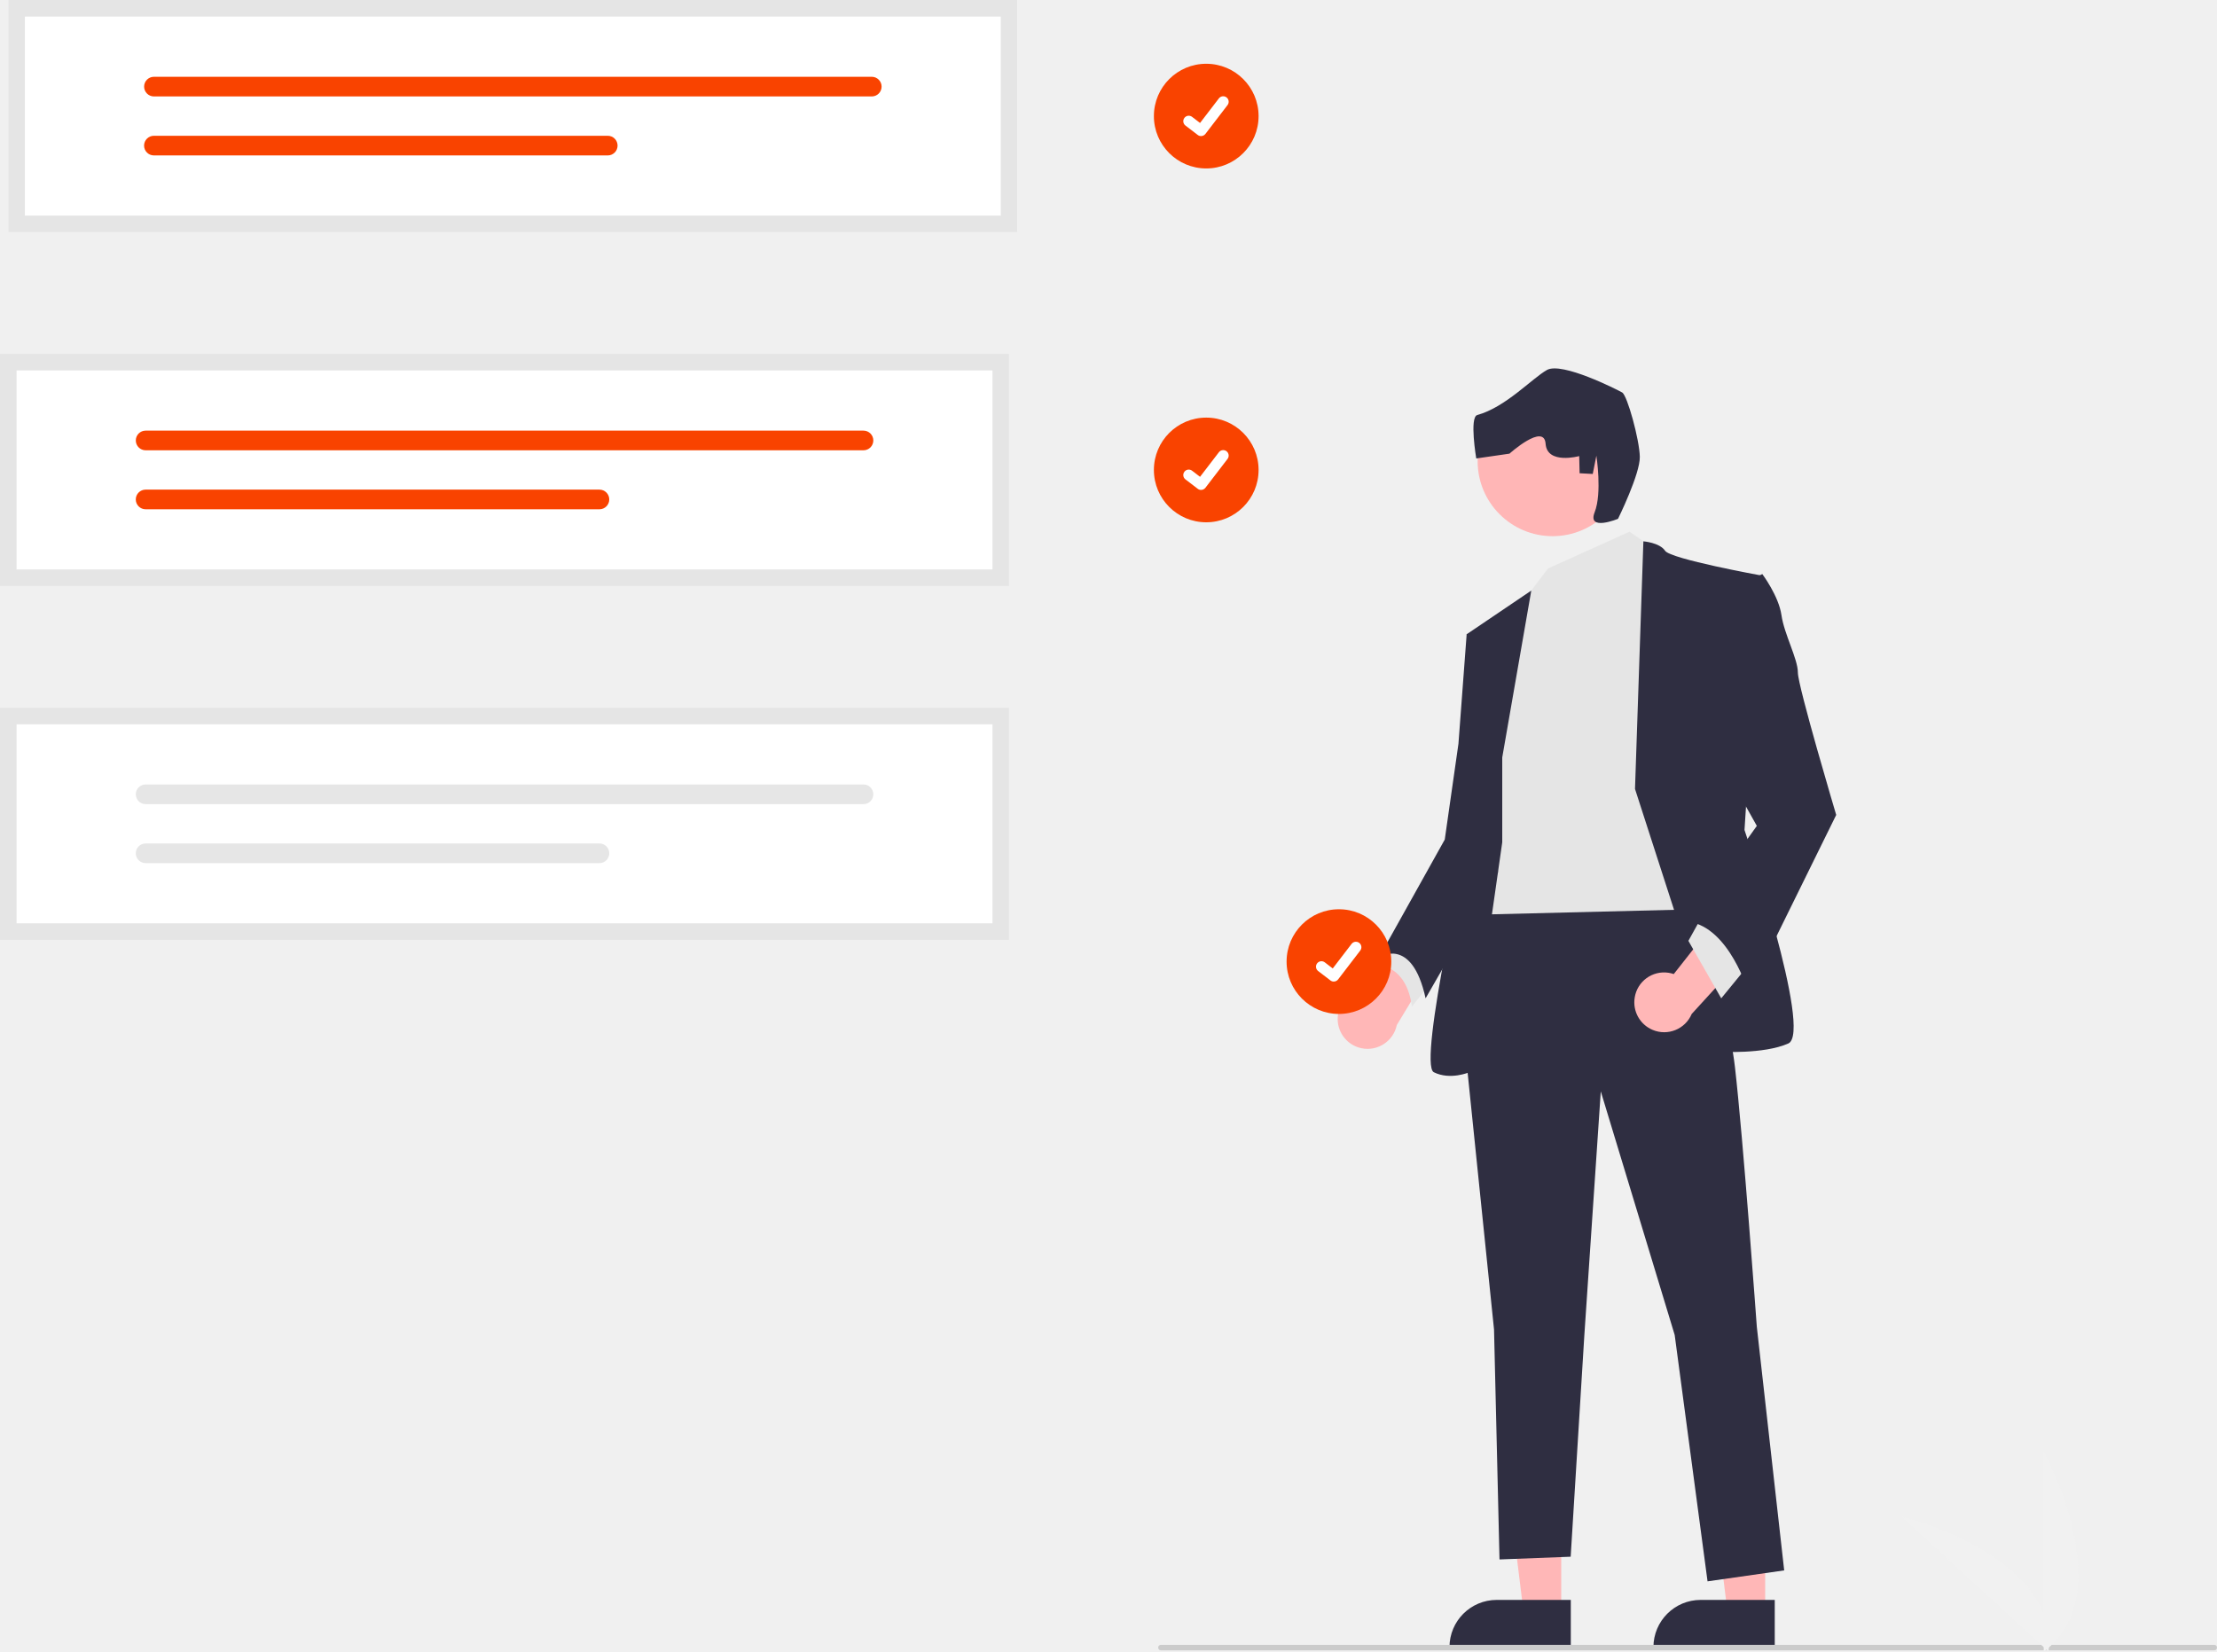
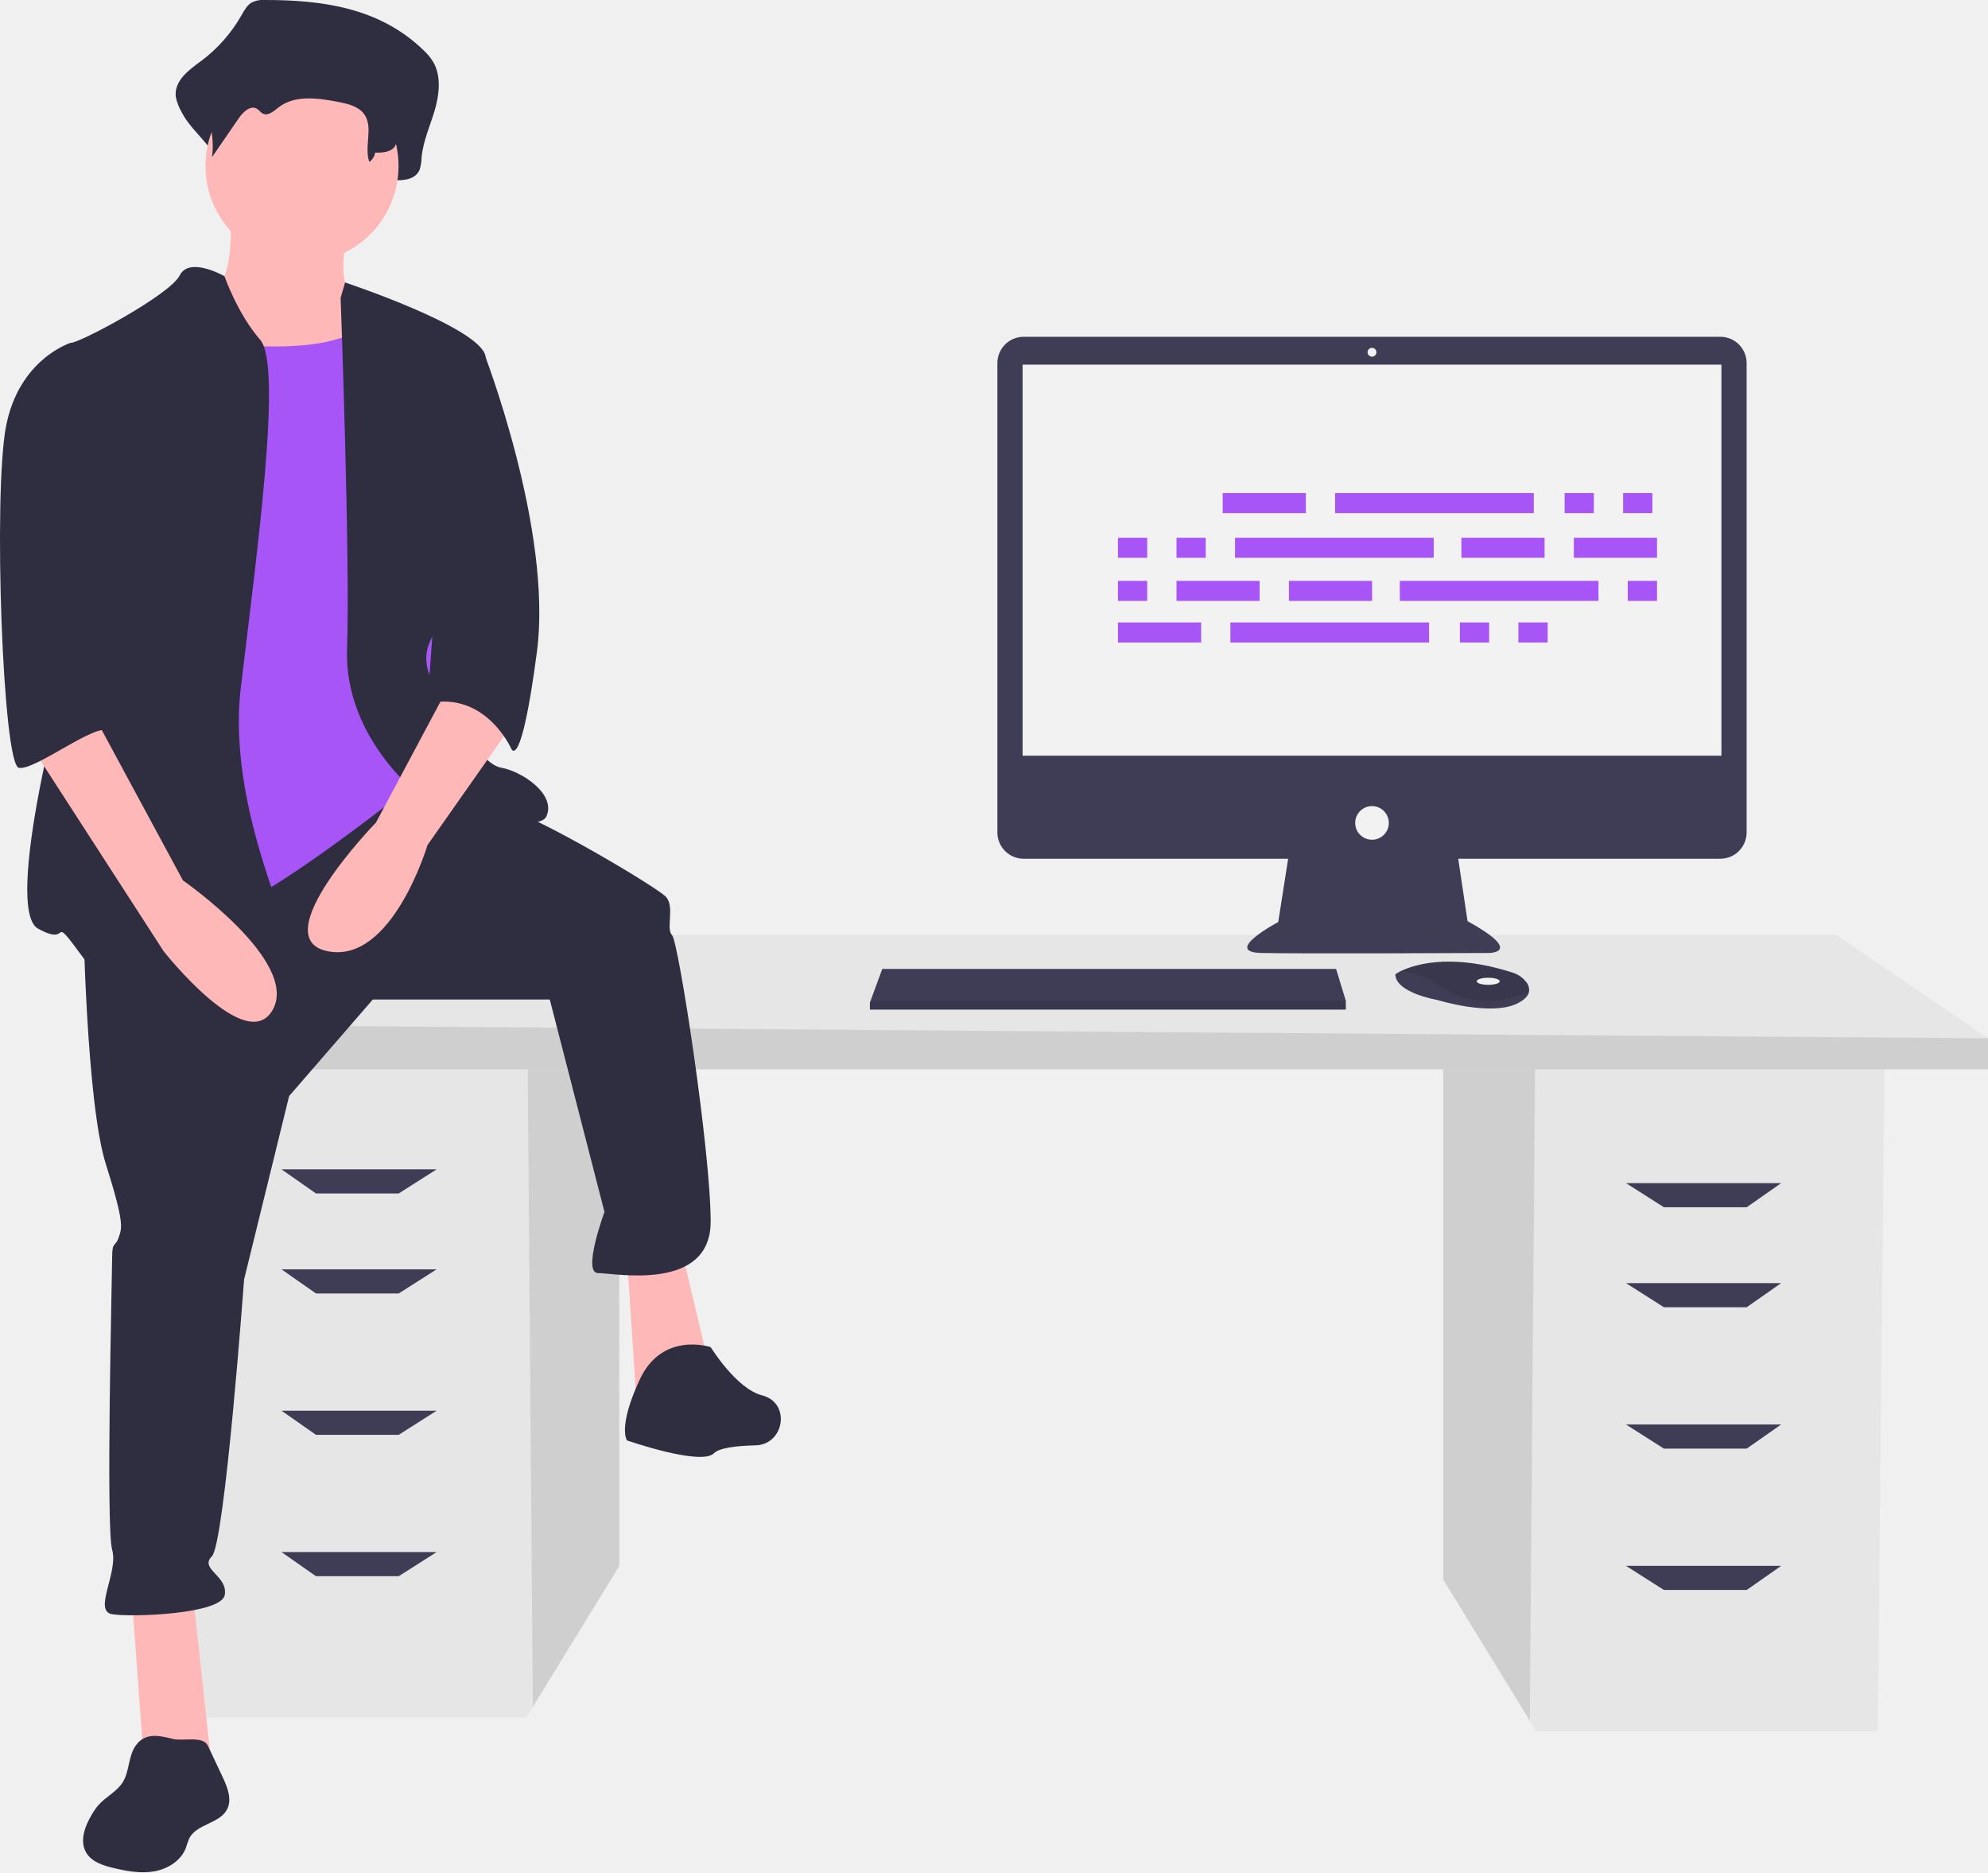
- <svg xmlns="http://www.w3.org/2000/svg" width="801.921" height="597.457" viewBox="0 0 801.921 597.457">
-   <circle id="b" cx="436.314" cy="42" r="18.934" fill="#f94300" />
-   <path id="c-145" d="M434.438,49.223c-.426,.001-.841-.137-1.181-.393l-.021-.016-4.45-3.404c-.867-.664-1.031-1.906-.366-2.772,.664-.867,1.906-1.031,2.772-.366h0l2.882,2.21,6.811-8.885c.664-.866,1.905-1.03,2.771-.366l0,0,.001,0-.042,.059,.043-.059c.865,.665,1.029,1.905,.366,2.772l-8.011,10.447c-.376,.488-.957,.773-1.573,.771l-.002,.002Z" fill="#fff" />
-   <circle id="d" cx="436.314" cy="170" r="18.934" fill="#f94300" />
-   <path id="e-146" d="M434.438,177.223c-.426,.001-.841-.137-1.181-.393l-.021-.016-4.45-3.404c-.867-.664-1.031-1.906-.366-2.772s1.906-1.031,2.772-.366l2.882,2.21,6.811-8.885c.664-.866,1.905-1.03,2.771-.366l0,0,.001,0-.042,.059,.043-.059c.865,.665,1.029,1.905,.366,2.772l-8.011,10.447c-.376,.488-.957,.773-1.573,.771l-.002,.002Z" fill="#fff" />
-   <path d="M483.864,368.959c-.232-5.93,4.387-10.926,10.317-11.158,.632-.025,1.266,.006,1.892,.093l17.341-34.022,9.799,17.256-17.97,29.663c-1.206,5.844-6.921,9.603-12.765,8.397-4.89-1.009-8.451-5.238-8.614-10.228l0-0Z" fill="#ffb7b7" />
-   <polygon points="564.71 583.194 551.101 583.193 544.627 530.702 564.712 530.703 564.71 583.194" fill="#ffb7b7" />
-   <path d="M568.18,596.385l-43.88-.002v-.555c.001-9.432,7.647-17.079,17.08-17.079h.001l26.801,.001-.001,17.635Z" fill="#2f2e41" />
-   <polygon points="638.483 583.194 624.874 583.193 618.4 530.702 638.485 530.703 638.483 583.194" fill="#ffb7b7" />
-   <path d="M641.953,596.385l-43.88-.002v-.555c.001-9.432,7.647-17.079,17.08-17.079h.001l26.801,.001-.001,17.635Z" fill="#2f2e41" />
-   <path d="M504.767,339.349l-5.941,9.902s9.901,0,11.882,14.852l7.921-9.901-13.862-14.852Z" fill="#e5e5e5" />
-   <path d="M608.732,318.556s15.842,41.586,18.813,67.33c2.97,25.744,7.921,94.064,7.921,94.064l9.902,88.123-27.724,3.961-11.882-89.113-26.734-88.123-5.941,88.123-4.951,80.202-25.744,.99-1.98-83.173-10.892-105.946,5.941-50.498,73.271-5.941Z" fill="#2f2e41" />
-   <polygon points="589.424 192.312 599.326 199.242 612.198 328.952 531.996 330.932 542.888 240.829 552.789 215.085 559.936 205.636 589.424 192.312" fill="#e5e5e5" />
-   <path d="M591.405,285.386l3.03-89.567s5.882,.453,7.862,3.424,34.655,8.911,34.655,8.911l-5.941,92.084s24.754,73.271,15.842,77.232-24.754,2.97-24.754,2.97l-30.695-95.054Z" fill="#2f2e41" />
-   <path d="M543.383,273.999l10.504-60.365-23.376,15.808,5.941,43.567-4.951,29.704s-18.813,82.182-12.872,85.153,12.872,0,12.872,0l11.882-83.173v-30.695Z" fill="#2f2e41" />
-   <path d="M537.442,227.462l-6.931,1.98-2.97,39.606-4.951,34.655-23.764,42.576s11.882-7.921,16.833,14.852l26.171-45.564-4.387-88.106Z" fill="#2f2e41" />
-   <path d="M591.299,360.839c.923-5.862,6.424-9.866,12.287-8.943,.625,.098,1.24,.252,1.838,.459l23.616-30.009,6.262,18.83-23.386,25.61c-2.318,5.498-8.654,8.077-14.152,5.759-4.601-1.939-7.273-6.779-6.465-11.705Z" fill="#ffb7b7" />
-   <polygon points="631.506 350.24 622.595 361.132 610.713 340.339 615.663 331.428 631.506 350.24" fill="#e5e5e5" />
-   <path d="M629.526,211.619l7.921-3.961s5.941,7.921,6.931,14.852,5.941,15.842,5.941,20.793,13.862,51.488,13.862,51.488l-31.685,64.36s-6.931-23.764-21.783-25.744l24.754-34.655-13.862-24.754,7.921-62.379Z" fill="#2f2e41" />
-   <path d="M800.921,596.996H419.921c-.552,0-1-.448-1-1s.448-1,1-1h381c.552,0,1,.448,1,1s-.448,1-1,1Z" fill="#cbcbcb" />
-   <path d="M365,212H0v-84H365v84Z" fill="#fff" />
-   <path d="M52.678,155.774c-1.964,0-3.556,1.592-3.556,3.556s1.592,3.556,3.556,3.556H312.337c1.964,0,3.556-1.592,3.556-3.556s-1.592-3.556-3.556-3.556H52.678Z" fill="#f94300" />
-   <path d="M52.678,177.113c-1.964-.004-3.56,1.585-3.564,3.549-.004,1.964,1.585,3.56,3.549,3.564H216.822c1.964,0,3.556-1.592,3.556-3.556s-1.592-3.556-3.556-3.556H52.678Z" fill="#f94300" />
-   <path d="M365,212H0v-84H365v84ZM6,206H359v-72H6v72Z" fill="#e5e5e5" />
-   <path d="M365,340H0v-84H365v84Z" fill="#fff" />
-   <path d="M52.678,283.774c-1.964,0-3.556,1.592-3.556,3.556s1.592,3.556,3.556,3.556H312.337c1.964,0,3.556-1.592,3.556-3.556s-1.592-3.556-3.556-3.556H52.678Z" fill="#e6e6e6" />
-   <path d="M52.678,305.113c-1.964-.004-3.56,1.585-3.564,3.549-.004,1.964,1.585,3.56,3.549,3.564H216.822c1.964,0,3.556-1.592,3.556-3.556s-1.592-3.556-3.556-3.556H52.678Z" fill="#e6e6e6" />
-   <path d="M365,340H0v-84H365v84ZM6,334H359v-72H6v72Z" fill="#e5e5e5" />
-   <path d="M368,84H3V0H368V84Z" fill="#fff" />
-   <path d="M55.678,27.774c-1.964,.004-3.554,1.599-3.55,3.563,.004,1.959,1.591,3.546,3.55,3.55H315.337c1.964-.004,3.554-1.599,3.55-3.563-.004-1.959-1.591-3.546-3.55-3.55H55.678Z" fill="#f94300" />
-   <path d="M55.678,49.113c-1.964-.004-3.56,1.585-3.564,3.549s1.585,3.56,3.549,3.564H219.822c1.964,.004,3.559-1.586,3.563-3.55,.004-1.964-1.586-3.559-3.55-3.563-.004-0-.009-0-.013,0H55.678Z" fill="#f94300" />
-   <path d="M368,84H3V0H368V84ZM9,78H362V6H9V78Z" fill="#e5e5e5" />
-   <path d="M739.248,597.457v-72.34s28.192,51.286,0,72.34Z" fill="#f1f1f1" />
-   <path d="M740.99,597.445l-53.29-48.921s56.845,13.916,53.29,48.921Z" fill="#f1f1f1" />
-   <circle id="f" cx="484.314" cy="347.846" r="18.934" fill="#f94300" />
-   <path id="g-147" d="M482.438,355.068c-.426,.001-.841-.137-1.181-.393l-.021-.016-4.45-3.404c-.867-.664-1.031-1.906-.366-2.772,.664-.867,1.906-1.031,2.772-.366h0l2.882,2.21,6.811-8.885c.664-.866,1.905-1.03,2.771-.366h0l.001,0-.042,.059,.043-.059c.865,.665,1.029,1.905,.366,2.772l-8.011,10.447c-.376,.488-.957,.773-1.573,.771l-.002,.002Z" fill="#fff" />
-   <circle cx="561.587" cy="166.85" r="27.103" fill="#ffb6b6" />
-   <path d="M585.262,187.674s8.027-16.258,7.884-22.464c-.143-6.207-4.529-22.178-6.38-23.232s-21.81-11.187-27.219-8.14-14.928,13.468-25.195,16.288c-2.904,.797-.369,15.716-.369,15.716l12.014-1.738s12.526-11.247,13.068-3.589c.542,7.659,12.157,4.469,12.157,4.469l.143,6.207,4.755,.256,1.309-6.605s2.137,13.466-.624,20.471,8.456,2.362,8.456,2.362Z" fill="#2f2e41" />
+ <svg xmlns="http://www.w3.org/2000/svg" data-name="Layer 1" width="711.188" height="669.683" viewBox="0 0 711.188 669.683">
+   <polygon points="516.326 380.018 516.326 565.013 547.27 615.443 549.625 619.279 671.722 619.279 674.189 380.018 516.326 380.018" fill="#e6e6e6" />
+   <polygon points="516.326 380.018 516.326 565.013 547.27 615.443 549.169 380.018 516.326 380.018" opacity="0.1" />
+   <polygon points="221.566 375.084 221.566 560.08 190.622 610.51 188.267 614.345 66.17 614.345 63.703 375.084 221.566 375.084" fill="#e6e6e6" />
+   <polygon points="221.566 375.084 221.566 560.08 190.622 610.51 188.723 375.084 221.566 375.084" opacity="0.1" />
+   <polygon points="711.188 371.385 711.188 382.484 47.67 382.484 47.67 366.451 109.335 334.385 656.923 334.385 711.188 371.385" fill="#e6e6e6" />
+   <polygon points="711.188 371.385 711.188 382.484 47.67 382.484 47.67 366.451 711.188 371.385" opacity="0.1" />
+   <polygon points="142.635 426.883 113.035 426.883 100.702 418.25 156.201 418.25 142.635 426.883" fill="#3f3d56" />
+   <polygon points="142.635 462.649 113.035 462.649 100.702 454.016 156.201 454.016 142.635 462.649" fill="#3f3d56" />
+   <polygon points="142.635 513.215 113.035 513.215 100.702 504.581 156.201 504.581 142.635 513.215" fill="#3f3d56" />
+   <polygon points="142.635 563.78 113.035 563.78 100.702 555.147 156.201 555.147 142.635 563.78" fill="#3f3d56" />
+   <polygon points="595.257 431.816 624.857 431.816 637.19 423.183 581.691 423.183 595.257 431.816" fill="#3f3d56" />
+   <polygon points="595.257 467.582 624.857 467.582 637.19 458.949 581.691 458.949 595.257 467.582" fill="#3f3d56" />
+   <polygon points="595.257 518.148 624.857 518.148 637.19 509.515 581.691 509.515 595.257 518.148" fill="#3f3d56" />
+   <polygon points="595.257 568.713 624.857 568.713 637.19 560.08 581.691 560.08 595.257 568.713" fill="#3f3d56" />
+   <path d="M859.82,235.615H610.634a9.423,9.423,0,0,0-9.424,9.424V412.897a9.423,9.423,0,0,0,9.424,9.424h94.593l-3.544,22.626s-20.253,10.759-6.013,11.076,81.328,0,81.328,0,12.974,0-7.595-11.392l-3.334-22.31h93.75a9.423,9.423,0,0,0,9.424-9.424V245.039A9.423,9.423,0,0,0,859.82,235.615Z" transform="translate(-244.406 -115.1587)" fill="#3f3d56" />
+   <rect x="365.823" y="130.424" width="249.996" height="139.871" fill="#f2f2f2" />
+   <circle cx="490.821" cy="125.994" r="1.582" fill="#f2f2f2" />
+   <circle cx="490.821" cy="294.346" r="6.013" fill="#f2f2f2" />
+   <polygon points="481.452 357.952 481.452 361.117 311.202 361.117 311.202 358.585 311.436 357.952 315.632 346.56 477.971 346.56 481.452 357.952" fill="#3f3d56" />
+   <path d="M791.376,470.013c-.31,1.326-1.481,2.725-4.127,4.047-9.493,4.747-28.797-1.266-28.797-1.266s-14.873-2.532-14.873-9.177a11.866,11.866,0,0,1,1.304-.775c3.991-2.112,17.225-7.322,40.691.221a9.786,9.786,0,0,1,4.46,2.923A4.667,4.667,0,0,1,791.376,470.013Z" transform="translate(-244.406 -115.1587)" fill="#3f3d56" />
+   <path d="M791.376,470.013c-11.62,4.452-21.977,4.785-32.607-2.598a23.343,23.343,0,0,0-13.886-4.573c3.991-2.112,17.225-7.322,40.691.221a9.786,9.786,0,0,1,4.46,2.923A4.667,4.667,0,0,1,791.376,470.013Z" transform="translate(-244.406 -115.1587)" opacity="0.1" />
+   <ellipse cx="532.4" cy="350.99" rx="4.114" ry="1.266" fill="#f2f2f2" />
+   <polygon points="481.452 357.952 481.452 361.117 311.202 361.117 311.202 358.585 311.436 357.952 481.452 357.952" opacity="0.1" />
+   <path d="M339.068,115.159a8.554,8.554,0,0,0-4.961,1.108c-1.476,1.011-2.406,2.782-3.356,4.429a52.986,52.986,0,0,1-14.434,16.305c-4.289,3.142-9.742,7.06-9.008,12.853a17.372,17.372,0,0,0,2.091,5.426c3.957,7.987,14.754,14.159,13.692,23.273,3.931-6.581-1.327-9.835,2.604-16.416,1.872-3.134,5.124-6.672,7.951-4.704.946.659,1.568,1.841,2.553,2.419,2.351,1.38,4.853-1.258,6.934-3.126,7.177-6.443,17.383-4.755,26.314-2.747,4.216.948,8.847,2.191,11.34,6.221,3.277,5.298-3.113,11.02-4.728,17.01a3.264,3.264,0,0,0,3.503,4.062c2.68-.264,5.854-.481,6.013-1.657,3.372.12,7.503-.262,8.947-3.772a14.762,14.762,0,0,0,.693-4.293c.53-5.897,3.033-11.277,4.691-16.89s2.379-12.191-.419-17.167a19.864,19.864,0,0,0-3.666-4.456C379.94,117.67,359.063,115.136,339.068,115.159Z" transform="translate(-244.406 -115.1587)" fill="#2f2e41" />
+   <path d="M326.544,190.064s3.453,28.778-9.209,31.081,11.511,41.441,11.511,41.441l57.557,6.907-13.814-46.045s-9.209-3.453-3.453-26.476S326.544,190.064,326.544,190.064Z" transform="translate(-244.406 -115.1587)" fill="#ffb8b8" />
+   <polygon points="47.028 569.318 51.633 632.631 75.806 632.631 68.9 569.318 47.028 569.318" fill="#ffb8b8" />
+   <polygon points="224.303 449.6 227.756 502.552 254.233 491.041 243.872 447.298 224.303 449.6" fill="#ffb8b8" />
+   <path d="M274.167,442.738s1.151,66.766,8.058,88.637,5.756,23.023,4.605,26.476-2.302,1.151-2.302,6.907-2.302,96.695,0,104.753-6.907,21.872,0,23.023,39.139,0,40.29-6.907-9.209-9.209-4.605-13.814,11.511-98.998,11.511-98.998l16.116-65.615,29.93-34.534H441.082l19.569,75.975s-8.058,21.872-2.302,21.872,40.29,6.907,40.29-18.418S487.127,451.947,484.825,449.645s1.151-10.36-2.302-13.814-43.743-27.627-58.708-32.232S387.857,393.515,387.857,393.515Z" transform="translate(-244.406 -115.1587)" fill="#2f2e41" />
+   <path d="M498.639,596.991s-17.267-5.756-25.325,11.511-4.605,21.872-4.605,21.872,26.476,9.209,31.081,4.605c2.003-2.003,8.365-2.699,14.913-2.846,9.973-.224,12.626-14.333,3.207-17.619q-.421-.147-.853-.255C507.848,611.955,498.639,596.991,498.639,596.991Z" transform="translate(-244.406 -115.1587)" fill="#2f2e41" />
+   <circle cx="108.038" cy="59.365" r="34.534" fill="#ffb8b8" />
+   <path d="M307.55,235.534s56.406,11.511,70.219-6.907,19.569,51.801,19.569,51.801l6.907,73.673-10.36,40.29s-54.103,43.743-71.37,47.197-43.743,5.756-43.743,5.756,8.058-127.776,8.058-130.078S307.55,235.534,307.55,235.534Z" transform="translate(-244.406 -115.1587)" fill="#a855f7" />
+   <path d="M324.704,213.945s-12.55-7.189-16.003-.282S273.016,237.836,269.562,237.836s6.907,95.544,2.302,107.056S245.389,440.436,258.051,447.343s3.453-6.907,16.116,10.36,74.824,17.267,78.277,10.36-27.627-58.708-21.872-107.056,14.965-115.114,6.907-124.323S324.704,213.945,324.704,213.945Z" transform="translate(-244.406 -115.1587)" fill="#2f2e41" />
+   <path d="M366.258,221.72l1.603-5.518s47.895,15.878,50.198,26.238,1.151,82.882-6.907,88.637-19.569,14.965-11.511,28.778,17.267,28.778,24.174,29.93,19.569,9.209,16.116,17.267-44.894-6.907-44.894-6.907-27.627-20.72-26.476-52.952S366.258,221.72,366.258,221.72Z" transform="translate(-244.406 -115.1587)" fill="#2f2e41" />
+   <path d="M406.548,357.554l-27.627,51.801s-40.29,41.441-17.267,46.045,35.685-37.987,35.685-37.987l29.93-42.592Z" transform="translate(-244.406 -115.1587)" fill="#ffb8b8" />
+   <path d="M340.75,124.195a7.838,7.838,0,0,0-4.039.783,9.413,9.413,0,0,0-2.732,3.131,39.773,39.773,0,0,1-11.75,11.524c-3.491,2.221-7.93,4.99-7.333,9.084a11.359,11.359,0,0,0,1.702,3.835,30.163,30.163,0,0,1,3.665,18.801l9.6-13.954c1.524-2.215,4.171-4.715,6.472-3.324.77.466,1.276,1.301,2.078,1.71,1.914.975,3.95-.889,5.644-2.21,5.842-4.554,14.15-3.361,21.421-1.942,3.432.67,7.202,1.549,9.231,4.397,3.372,4.733-.149,11.572,1.819,17.04a5.023,5.023,0,0,0,2.079-3.317c2.745.085,6.107-.185,7.283-2.666a9.188,9.188,0,0,0,.564-3.034c.432-4.168,2.469-7.971,3.819-11.938s1.937-8.616-.341-12.133a14.681,14.681,0,0,0-2.984-3.149C374.022,125.97,357.027,124.178,340.75,124.195Z" transform="translate(-244.406 -115.1587)" fill="#2f2e41" />
+   <path d="M406.548,237.836l10.725,2.847s24.96,63.919,19.204,107.662-9.209,34.534-9.209,34.534-9.209-20.72-29.93-16.116Z" transform="translate(-244.406 -115.1587)" fill="#2f2e41" />
+   <path d="M293.029,739.422c-2.776,3.772-2.219,9.165-4.678,13.151-2.131,3.455-6.148,5.267-8.814,8.329a22.326,22.326,0,0,0-2.266,3.26c-2.473,4.143-4.483,9.452-2.048,13.616,1.959,3.35,6.078,4.66,9.855,5.552,4.774,1.128,9.734,2.031,14.564,1.169s9.549-3.819,11.271-8.412a32.5,32.5,0,0,1,1.205-3.401c2.617-5.153,10.827-5.209,13.506-10.33,1.875-3.584.151-7.916-1.571-11.576l-5.261-11.177c-1.746-3.709-8.824-1.576-12.513-2.465C301.465,735.978,296.491,734.701,293.029,739.422Z" transform="translate(-244.406 -115.1587)" fill="#2f2e41" />
+   <path d="M254.598,380.577l48.348,74.824s29.93,37.987,39.139,20.72-32.232-46.045-32.232-46.045L278.772,372.519Z" transform="translate(-244.406 -115.1587)" fill="#ffb8b8" />
+   <path d="M278.772,240.138,269.562,237.836s-18.418,5.756-23.023,29.93-1.151,120.869,4.605,122.02,28.427-16.837,32.056-13.023-7.882-15.756-4.429-26.116S278.772,240.138,278.772,240.138Z" transform="translate(-244.406 -115.1587)" fill="#2f2e41" />
+   <g id="f3c2397c-d780-4cc6-97d8-1503d8277a2c" data-name="Group 13">
+     <rect id="ad41612f-86f7-46b2-a964-3a5da7bcf3cf" data-name="Rectangle 55" x="437.407" y="176.363" width="29.752" height="7.163" fill="#a855f7" />
+     <rect id="b9a0b375-cc2a-4c59-8850-661af54e4f62" data-name="Rectangle 56" x="559.722" y="176.363" width="10.468" height="7.163" fill="#a855f7" />
+     <rect id="e174c2ab-9bc5-41ec-b37c-b06fbf8a9878" data-name="Rectangle 57" x="580.659" y="176.363" width="10.468" height="7.163" fill="#a855f7" />
+     <rect id="ba2479ac-4c7d-43b4-a028-73b1e20e4002" data-name="Rectangle 58" x="477.628" y="176.363" width="71.075" height="7.163" fill="#a855f7" />
+     <rect id="ac60ef86-00f2-480b-8171-28b6fdfc1958" data-name="Rectangle 59" x="399.941" y="222.644" width="29.752" height="7.163" fill="#a855f7" />
+     <rect id="b3d8298d-cd65-487a-8b19-4cee946356e7" data-name="Rectangle 60" x="522.256" y="222.644" width="10.468" height="7.163" fill="#a855f7" />
+     <rect id="ed27f15f-f0c4-4569-8330-a6688f8e356c" data-name="Rectangle 61" x="543.193" y="222.644" width="10.468" height="7.163" fill="#a855f7" />
+     <rect id="f685c005-adaf-4d60-acda-005b037d82a6" data-name="Rectangle 62" x="440.162" y="222.644" width="71.075" height="7.163" fill="#a855f7" />
+     <rect id="eca7c7fc-83f8-48ca-a588-6606db47af3f" data-name="Rectangle 63" x="522.807" y="192.341" width="29.752" height="7.163" fill="#a855f7" />
+     <rect id="a71b5b2f-f8b9-481d-a301-5e3357e5fe42" data-name="Rectangle 64" x="563.028" y="192.341" width="29.752" height="7.163" fill="#a855f7" />
+     <rect id="abb3a25a-f854-41fc-8391-e6ad9fbe2417" data-name="Rectangle 66" x="399.941" y="192.341" width="10.468" height="7.163" fill="#a855f7" />
+     <rect id="add2b425-b775-4eb5-9c25-8c4c14f957c9" data-name="Rectangle 67" x="420.878" y="192.341" width="10.468" height="7.163" fill="#a855f7" />
+     <rect id="b7159612-3b84-4b0b-a885-612eaab04c06" data-name="Rectangle 68" x="441.815" y="192.341" width="71.075" height="7.163" fill="#a855f7" />
+     <rect id="edfc7301-4de5-47dc-80e2-1ae2da982d6d" data-name="Rectangle 69" x="461.099" y="207.768" width="29.752" height="7.163" fill="#a855f7" />
+     <rect id="e1009f91-6275-4375-80fa-0d778e331fdc" data-name="Rectangle 70" x="420.878" y="207.768" width="29.752" height="7.163" fill="#a855f7" />
+     <rect id="a060fb9f-1f1a-4862-9a69-16dd49199e18" data-name="Rectangle 71" x="399.941" y="207.768" width="10.468" height="7.163" fill="#a855f7" />
+     <rect id="b6754d5f-104f-449c-b9a9-cf9ac82bf5fe" data-name="Rectangle 73" x="582.312" y="207.768" width="10.468" height="7.163" fill="#a855f7" />
+     <rect id="e6ed1ccd-2cfd-450f-a339-07df3a1ee6bb" data-name="Rectangle 74" x="500.768" y="207.768" width="71.075" height="7.163" fill="#a855f7" />
+   </g>
</svg>
